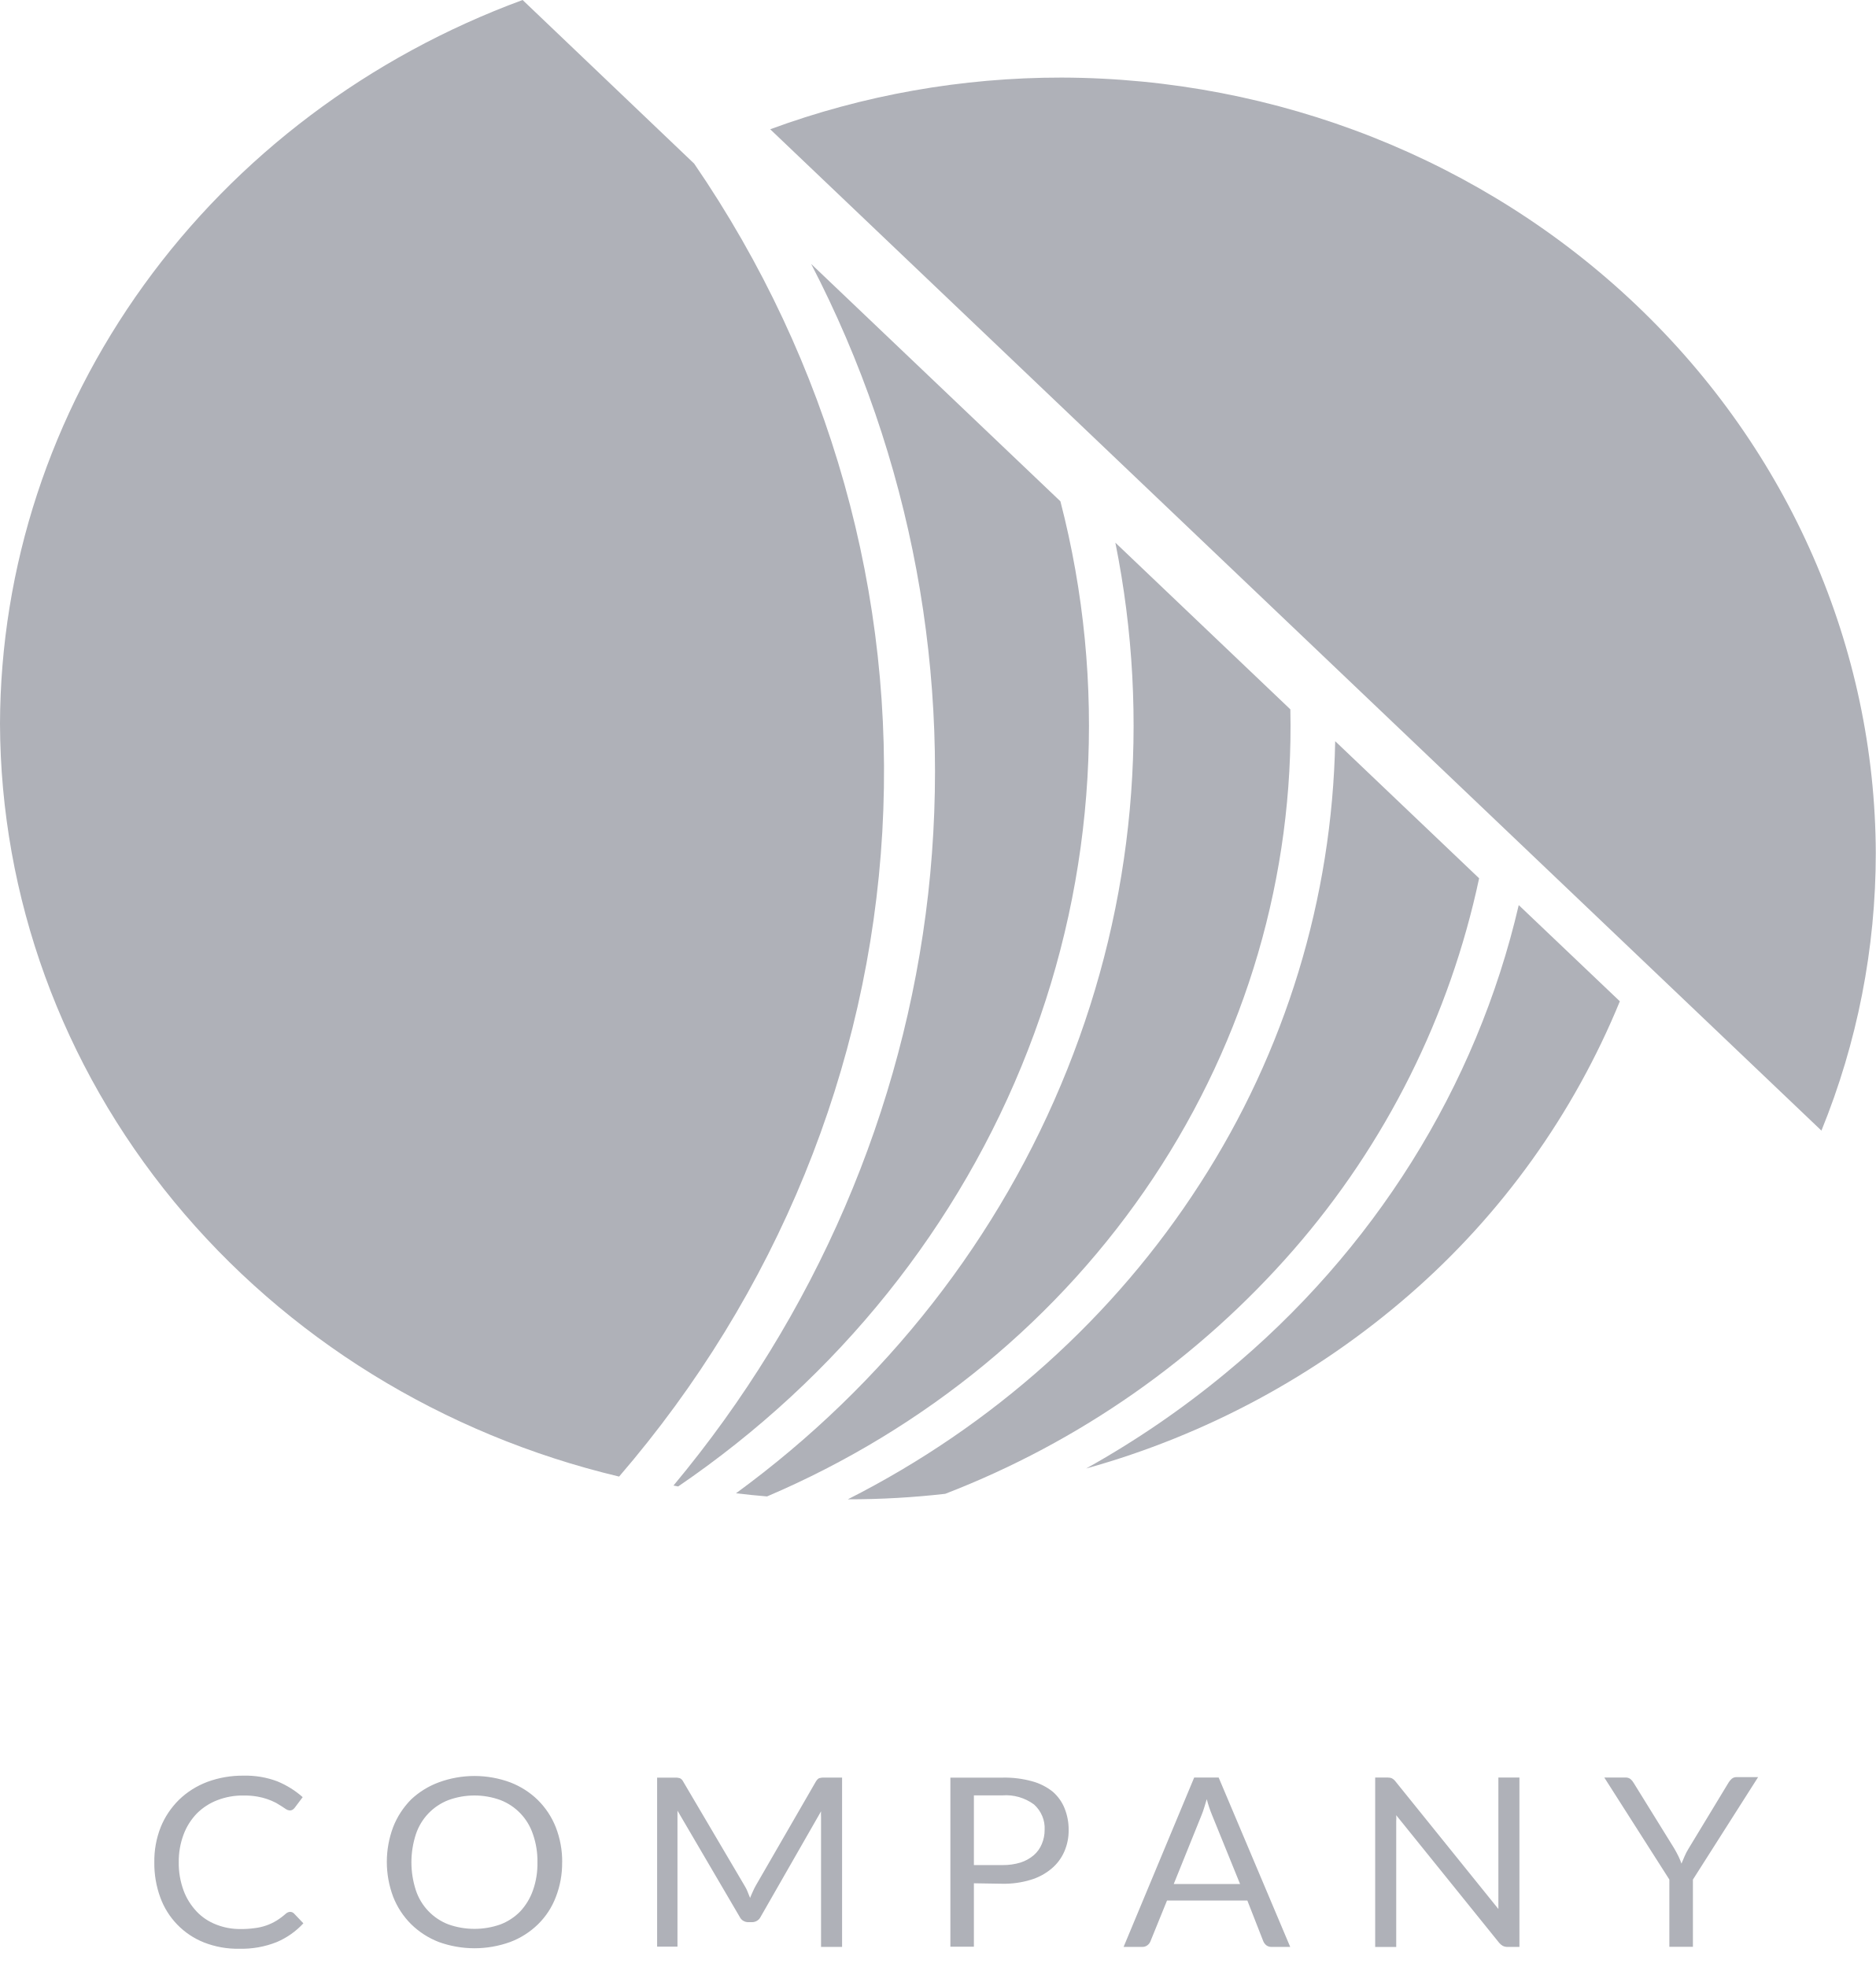
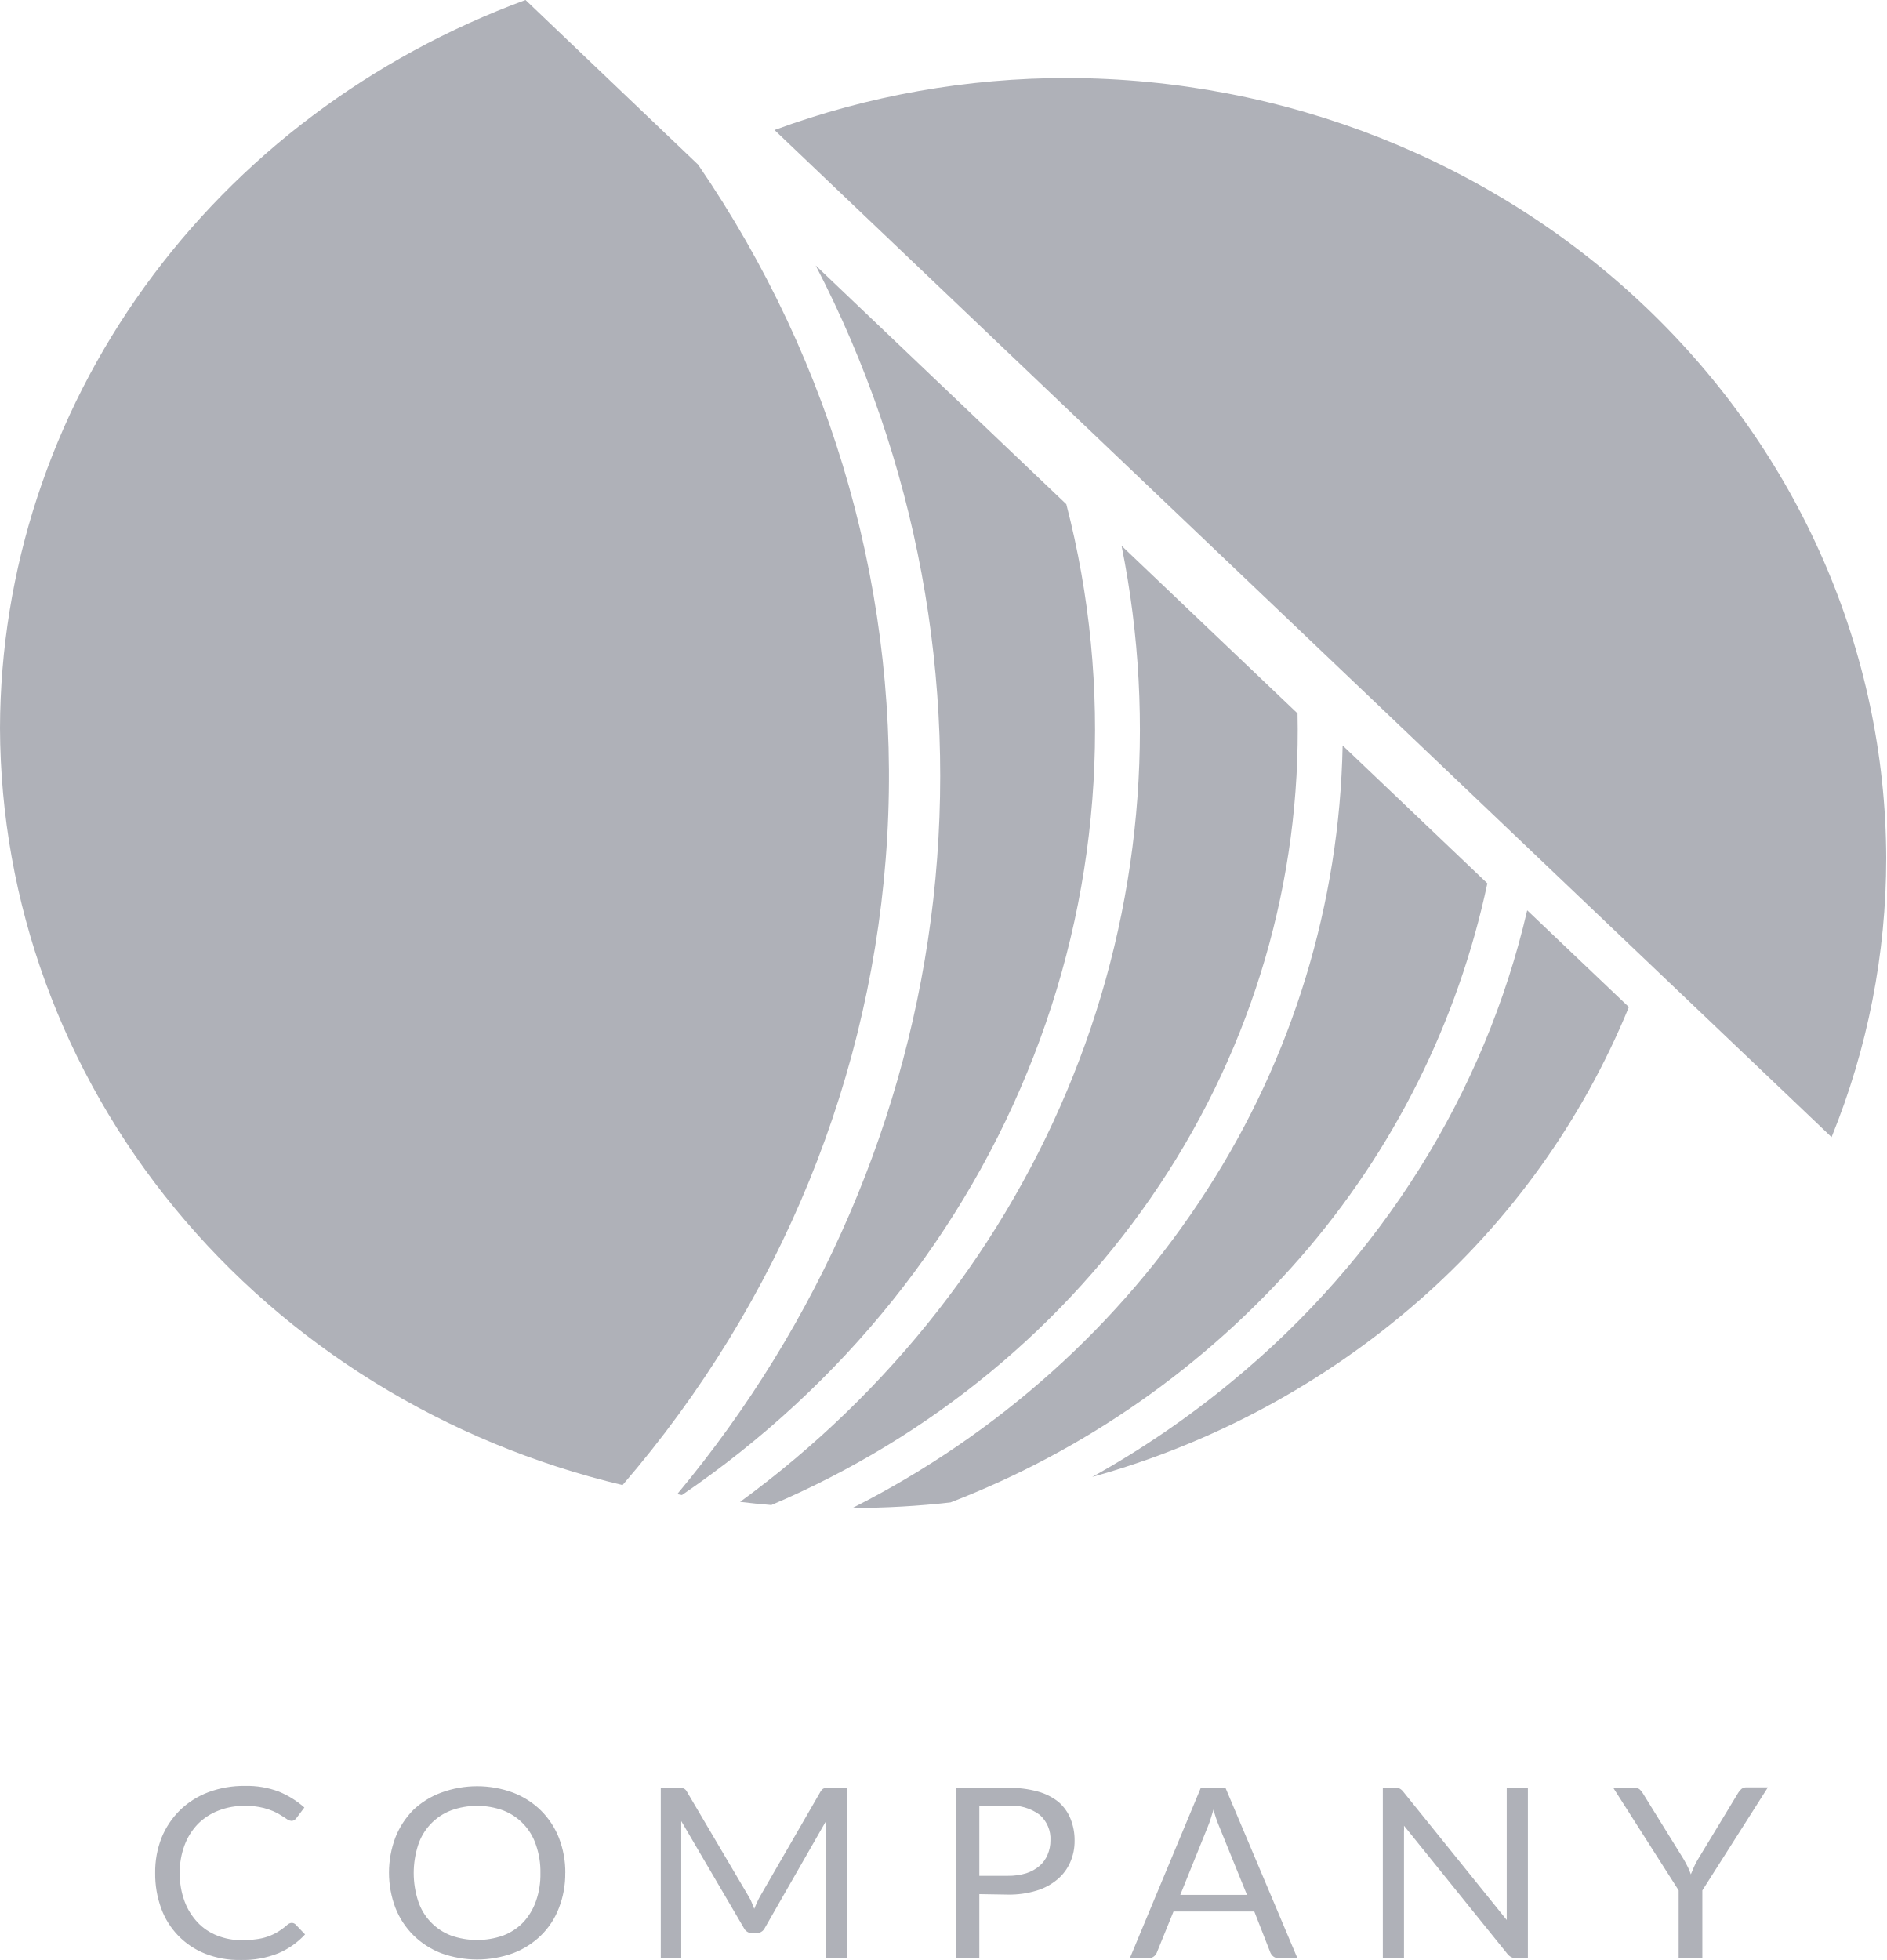
- <svg xmlns="http://www.w3.org/2000/svg" width="41" height="43" fill="none">
+ <svg xmlns="http://www.w3.org/2000/svg" fill="none">
  <path d="M6.345 41.795a.118.118 0 01.08.034l.206.216c-.16.174-.357.314-.579.409-.26.104-.539.154-.82.147a2.01 2.01 0 01-.772-.137 1.672 1.672 0 01-.957-.986 2.163 2.163 0 01-.13-.767 2.017 2.017 0 01.14-.77c.09-.222.226-.425.4-.597.175-.17.385-.302.617-.39.253-.094.523-.14.794-.137.253-.006.504.036.739.125.203.084.39.2.553.345l-.173.23a.173.173 0 01-.044.042.11.11 0 01-.069.018.157.157 0 01-.075-.025l-.092-.061-.129-.079a1.4 1.4 0 00-.406-.137 1.643 1.643 0 00-.306-.024 1.532 1.532 0 00-.571.102 1.29 1.29 0 00-.448.29c-.128.133-.227.29-.29.46-.073.195-.109.401-.106.608-.003.21.033.42.106.618.062.169.16.325.285.458.118.125.264.222.427.285.168.066.348.1.53.098.105.001.21-.005.314-.02.17-.02.332-.076.476-.164.072-.045.14-.096.203-.152a.153.153 0 01.097-.04zM12.287 40.71c.003.26-.044.52-.139.763a1.655 1.655 0 01-.387.592 1.754 1.754 0 01-.608.388 2.296 2.296 0 01-1.564 0 1.777 1.777 0 01-.604-.39 1.74 1.74 0 01-.391-.597 2.167 2.167 0 010-1.527c.087-.223.22-.427.39-.6a1.78 1.78 0 01.605-.375 2.258 2.258 0 011.564 0c.228.088.435.22.607.39.17.17.301.37.388.59.095.245.143.505.14.767zm-.54 0a1.759 1.759 0 00-.098-.612 1.208 1.208 0 00-.71-.747 1.658 1.658 0 00-1.137 0 1.208 1.208 0 00-.712.747c-.13.4-.13.827 0 1.226a1.203 1.203 0 00.712.745c.367.13.77.13 1.137 0 .166-.064.314-.162.435-.287.123-.134.217-.29.275-.458.07-.198.102-.405.098-.613zM16.34 41.353l.055.137c.02-.049.038-.093.059-.137a1.28 1.28 0 01.067-.135l1.314-2.276c.026-.04.05-.064.075-.071a.323.323 0 01.108-.012h.388v3.702h-.46V39.84v-.115a1.13 1.13 0 010-.128l-1.322 2.309a.202.202 0 01-.078.084.216.216 0 01-.113.03h-.074c-.04.001-.08-.01-.113-.03a.2.2 0 01-.077-.084l-1.361-2.324v2.973h-.445v-3.695h.388a.323.323 0 01.108.012.15.15 0 01.072.071l1.343 2.279a.812.812 0 01.067.132zM21.287 41.17v1.386h-.514V38.86h1.147a2.25 2.25 0 01.64.08c.167.045.321.124.453.23.114.1.202.225.257.363.06.151.09.312.088.473.002.162-.03.323-.096.473a1.013 1.013 0 01-.277.37 1.27 1.27 0 01-.456.245c-.2.061-.41.09-.62.086l-.622-.01zm0-.398h.623c.135.002.27-.017.398-.056a.843.843 0 00.288-.16.651.651 0 00.175-.244.768.768 0 00.062-.312.677.677 0 00-.052-.3.707.707 0 00-.18-.253 1.033 1.033 0 00-.691-.199h-.623v1.524zM28.201 42.561h-.406a.181.181 0 01-.114-.034.226.226 0 01-.067-.086l-.35-.894h-1.756l-.363.894a.2.2 0 01-.064.083.181.181 0 01-.116.037h-.406l1.543-3.703h.535l1.564 3.703zm-2.546-1.375h1.45l-.612-1.507a2.6 2.6 0 01-.116-.348l-.059.194a1.84 1.84 0 01-.056.157l-.607 1.504zM30.423 38.875c.031.017.058.04.078.067l2.25 2.79v-.129-2.745h.46v3.703h-.257a.23.23 0 01-.105-.022.283.283 0 01-.082-.069l-2.249-2.788c.003.042.003.085 0 .127v2.753h-.46v-3.704h.273c.032 0 .063.005.092.017zM37.003 41.088v1.47h-.515v-1.47l-1.422-2.23h.46a.173.173 0 01.111.032.314.314 0 01.07.084l.89 1.438c.035.061.066.118.092.172.026.053.046.105.064.156l.067-.159a1.3 1.3 0 01.088-.169l.877-1.448a.379.379 0 01.067-.079.161.161 0 01.11-.036h.466l-1.425 2.24zM16.086 32.644c.224.027.45.05.68.069 3.47-1.48 6.406-3.9 8.44-6.96 2.035-3.06 3.077-6.624 2.998-10.246l-3.825-3.644a20.22 20.22 0 01-1.05 11.512c-1.465 3.67-3.973 6.88-7.243 9.27z" fill="#AFB1B8" />
  <path d="M14.72 32.475l.103.02c3.494-2.382 6.159-5.707 7.648-9.546a19.54 19.54 0 00.707-11.99L17.73 5.77a24.082 24.082 0 012.558 13.768c-.533 4.728-2.464 9.214-5.568 12.938zM33.196 19.786c-.925 3.98-3.173 7.568-6.41 10.234a20.218 20.218 0 01-3.045 2.082 18.187 18.187 0 007.08-3.813 17.085 17.085 0 004.585-6.4l-2.21-2.103z" fill="#AFB1B8" />
  <path d="M32.33 19.2l-3.146-2.997a18.474 18.474 0 01-2.953 9.67c-1.873 2.915-4.532 5.299-7.699 6.903h.016c.706 0 1.41-.04 2.112-.12a19.338 19.338 0 007.61-5.33 18.092 18.092 0 004.06-8.126zM15.176 3.58L11.423 0c-3.355 1.235-6.24 3.406-8.278 6.23C1.107 9.053.01 12.397 0 15.823c.013 3.787 1.35 7.46 3.801 10.441 2.451 2.98 5.875 5.097 9.731 6.015 3.442-3.995 5.457-8.932 5.753-14.093.295-5.161-1.144-10.277-4.11-14.606zM41 18.649c-.014-4.492-1.893-8.797-5.227-11.973-3.334-3.177-7.852-4.967-12.567-4.98-2.179-.002-4.34.381-6.371 1.13l22.977 21.89A16.072 16.072 0 0041 18.65z" fill="#AFB1B8" />
</svg>
